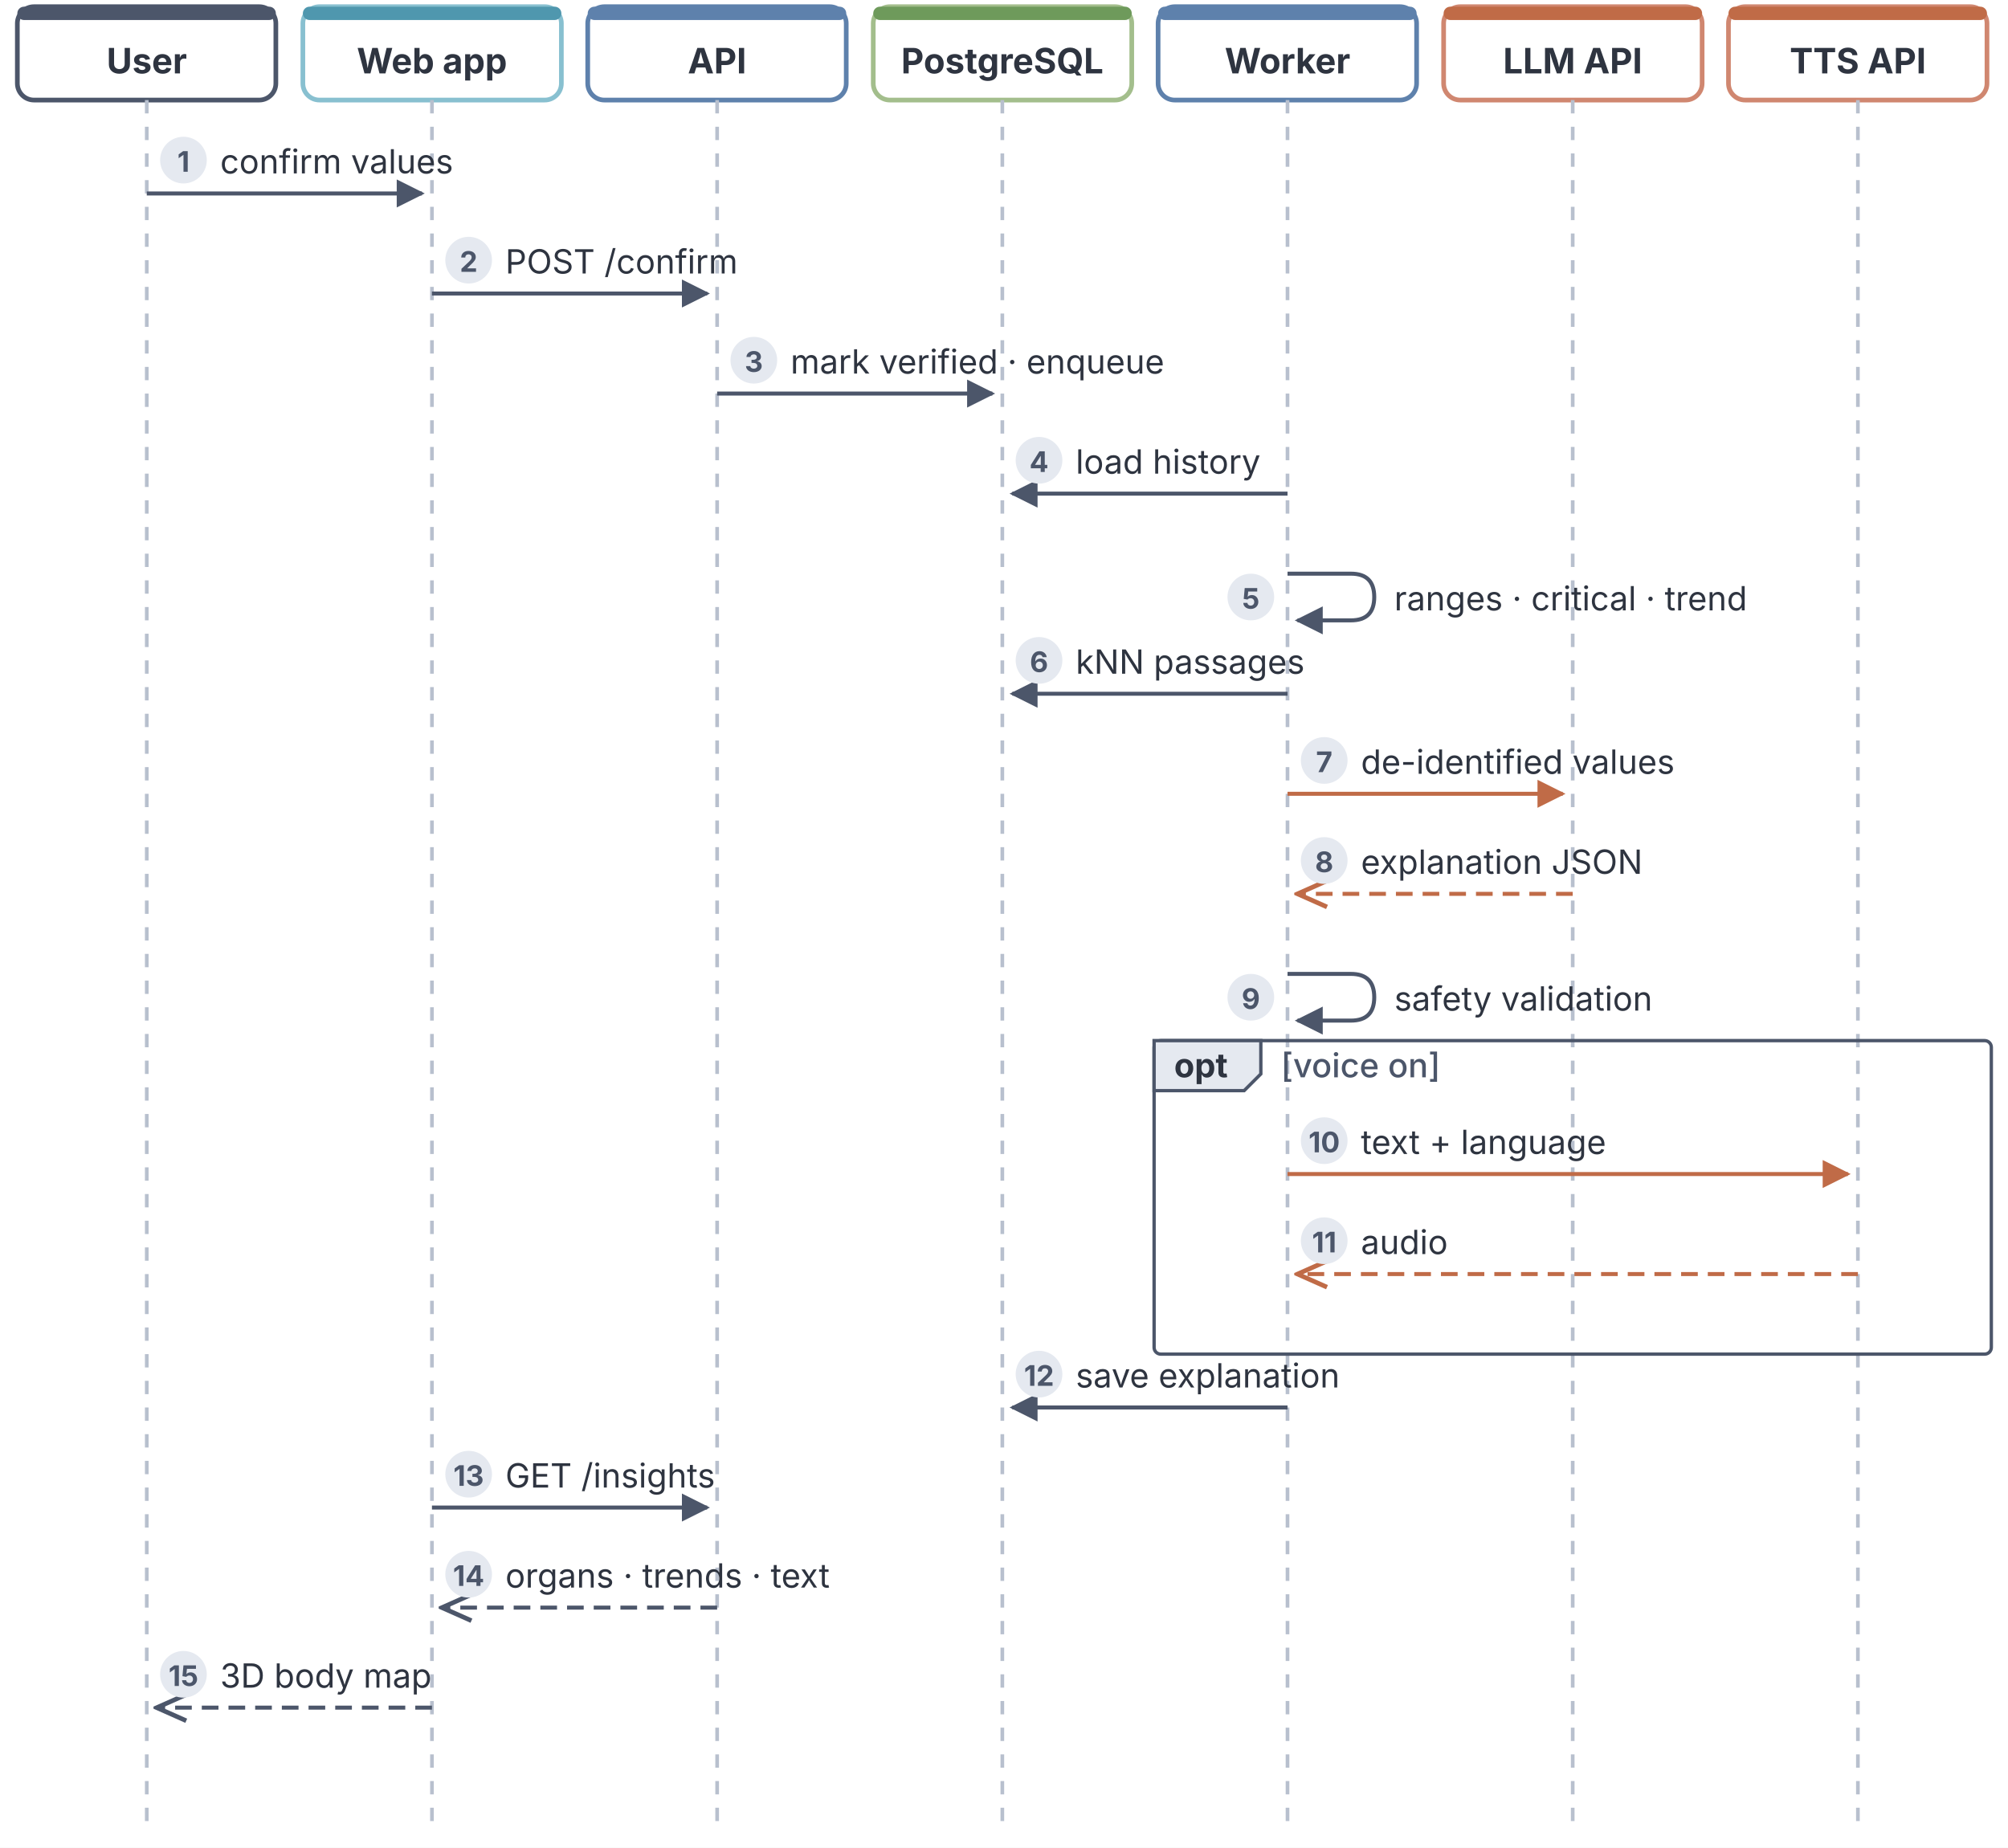
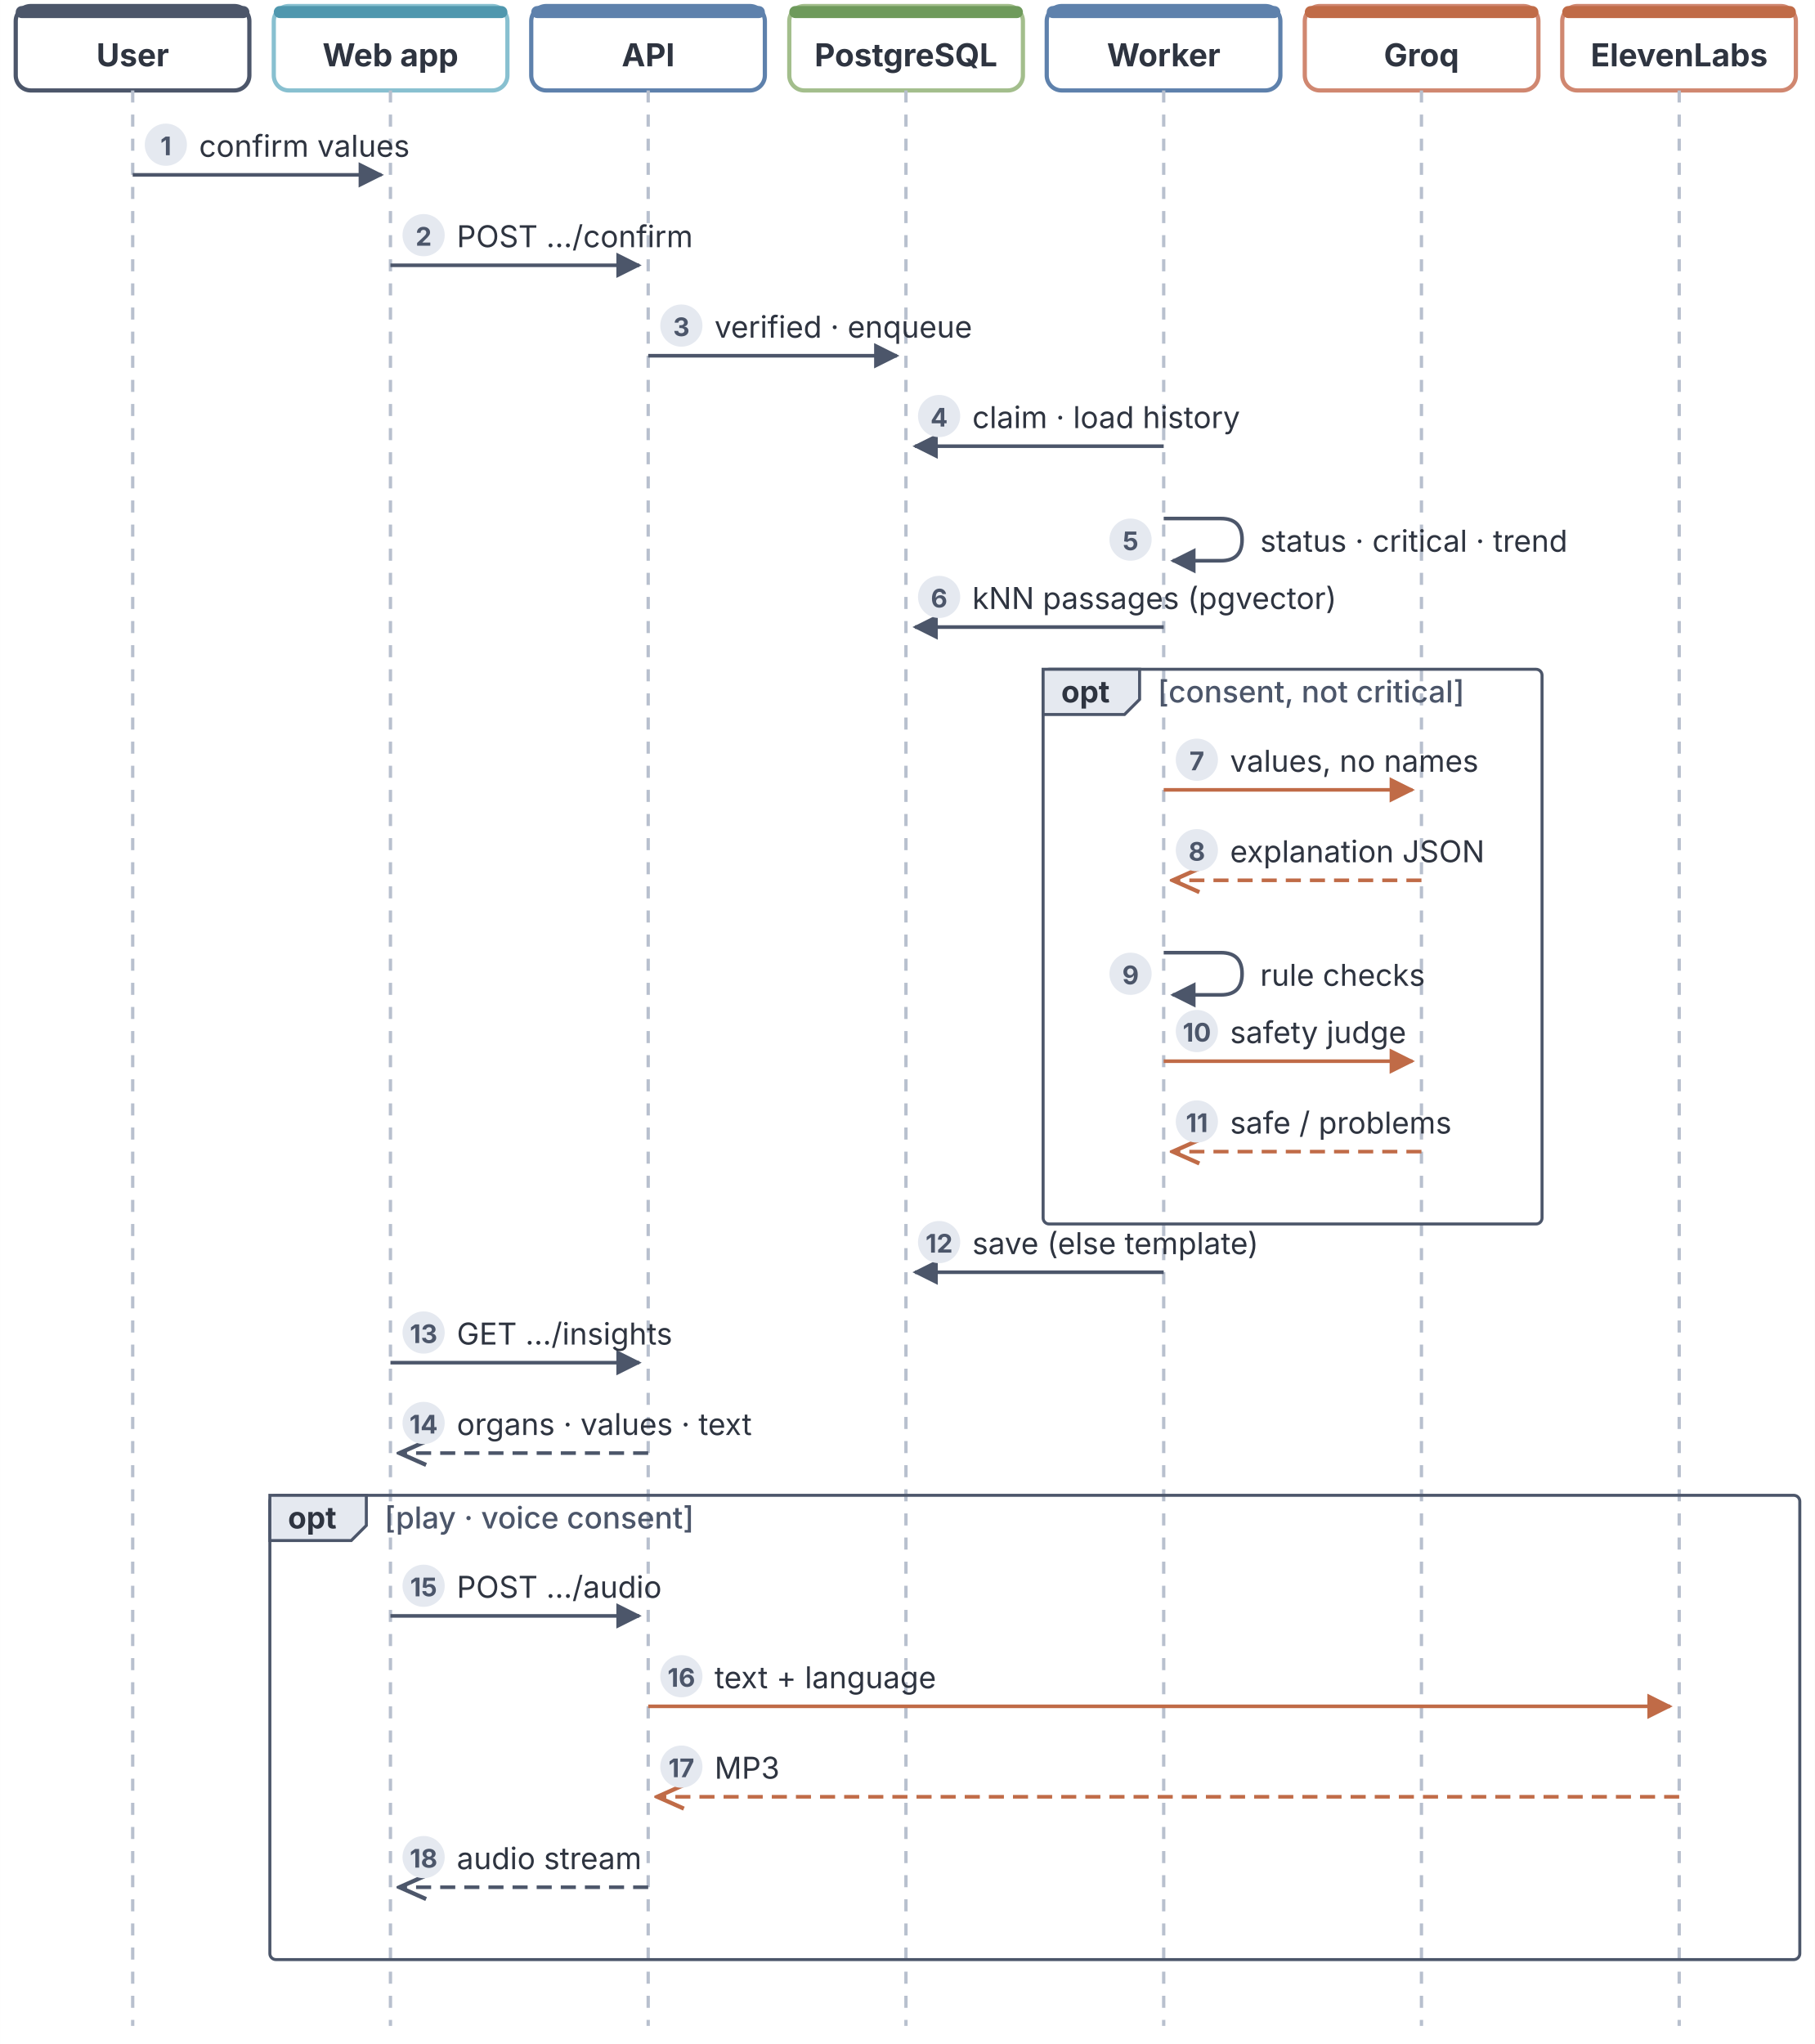
- <svg xmlns="http://www.w3.org/2000/svg" width="15.93cm" height="14.66cm" viewBox="0 0 602 554" role="img">
+ <svg xmlns="http://www.w3.org/2000/svg" width="15.93cm" height="17.94cm" viewBox="0 0 602 678" role="img">
  <defs>
    <marker id="m-arrow-4C566A" viewBox="0 0 10 10" refX="9" refY="5" markerWidth="7" markerHeight="7" orient="auto-start-reverse">
      <path d="M0,0 L10,5 L0,10 z" fill="#4C566A" />
    </marker>
    <marker id="m-arrow-C06B47" viewBox="0 0 10 10" refX="9" refY="5" markerWidth="7" markerHeight="7" orient="auto-start-reverse">
      <path d="M0,0 L10,5 L0,10 z" fill="#C06B47" />
    </marker>
    <marker id="m-open-C06B47" viewBox="0 0 11 10" refX="10" refY="5" markerWidth="9" markerHeight="9" orient="auto-start-reverse">
      <path d="M1,1 L10,5 L1,9" fill="none" stroke="#C06B47" stroke-width="1.4" />
    </marker>
    <marker id="m-open-4C566A" viewBox="0 0 11 10" refX="10" refY="5" markerWidth="9" markerHeight="9" orient="auto-start-reverse">
      <path d="M1,1 L10,5 L1,9" fill="none" stroke="#4C566A" stroke-width="1.4" />
    </marker>
  </defs>
  <g font-family="Inter, 'Segoe UI', 'Helvetica Neue', Helvetica, Arial, sans-serif">
-     <rect width="602" height="554" fill="#FFFFFF" />
+     <rect width="602" height="678" fill="#FFFFFF" />
    <rect x="5.2" y="2.0" width="77.5" height="28.0" rx="5" fill="#FFFFFF" stroke="#4C566A" stroke-width="1.4" />
    <rect x="5.2" y="2.0" width="77.5" height="4.0" rx="2" fill="#4C566A" stroke="none" stroke-width="1.2" />
    <text x="44.0" y="22.0" font-size="10.5" font-weight="700" fill="#2E3440" text-anchor="middle">User</text>
-     <line x1="44.0" y1="30.0" x2="44.0" y2="548.0" stroke="#B8C0CE" stroke-width="1.1" stroke-dasharray="4 4" />
+     <line x1="44.0" y1="30.0" x2="44.0" y2="672.0" stroke="#B8C0CE" stroke-width="1.1" stroke-dasharray="4 4" />
    <rect x="90.8" y="2.0" width="77.5" height="28.0" rx="5" fill="#FFFFFF" stroke="#88C0D0" stroke-width="1.4" />
    <rect x="90.8" y="2.0" width="77.5" height="4.0" rx="2" fill="#4F97AE" stroke="none" stroke-width="1.2" />
    <text x="129.5" y="22.0" font-size="10.5" font-weight="700" fill="#2E3440" text-anchor="middle">Web app</text>
-     <line x1="129.5" y1="30.0" x2="129.5" y2="548.0" stroke="#B8C0CE" stroke-width="1.1" stroke-dasharray="4 4" />
+     <line x1="129.5" y1="30.0" x2="129.5" y2="672.0" stroke="#B8C0CE" stroke-width="1.1" stroke-dasharray="4 4" />
    <rect x="176.2" y="2.0" width="77.5" height="28.0" rx="5" fill="#FFFFFF" stroke="#5E81AC" stroke-width="1.4" />
    <rect x="176.2" y="2.0" width="77.5" height="4.0" rx="2" fill="#5E81AC" stroke="none" stroke-width="1.2" />
    <text x="215.0" y="22.0" font-size="10.5" font-weight="700" fill="#2E3440" text-anchor="middle">API</text>
-     <line x1="215.0" y1="30.0" x2="215.0" y2="548.0" stroke="#B8C0CE" stroke-width="1.1" stroke-dasharray="4 4" />
+     <line x1="215.0" y1="30.0" x2="215.0" y2="672.0" stroke="#B8C0CE" stroke-width="1.1" stroke-dasharray="4 4" />
    <rect x="261.8" y="2.0" width="77.5" height="28.0" rx="5" fill="#FFFFFF" stroke="#A3BE8C" stroke-width="1.4" />
    <rect x="261.8" y="2.0" width="77.5" height="4.0" rx="2" fill="#6E9A5B" stroke="none" stroke-width="1.2" />
    <text x="300.5" y="22.0" font-size="10.5" font-weight="700" fill="#2E3440" text-anchor="middle">PostgreSQL</text>
-     <line x1="300.5" y1="30.0" x2="300.5" y2="548.0" stroke="#B8C0CE" stroke-width="1.1" stroke-dasharray="4 4" />
+     <line x1="300.5" y1="30.0" x2="300.5" y2="672.0" stroke="#B8C0CE" stroke-width="1.1" stroke-dasharray="4 4" />
    <rect x="347.2" y="2.0" width="77.5" height="28.0" rx="5" fill="#FFFFFF" stroke="#5E81AC" stroke-width="1.4" />
    <rect x="347.2" y="2.0" width="77.5" height="4.0" rx="2" fill="#5E81AC" stroke="none" stroke-width="1.2" />
    <text x="386.0" y="22.0" font-size="10.5" font-weight="700" fill="#2E3440" text-anchor="middle">Worker</text>
-     <line x1="386.0" y1="30.0" x2="386.0" y2="548.0" stroke="#B8C0CE" stroke-width="1.1" stroke-dasharray="4 4" />
+     <line x1="386.0" y1="30.0" x2="386.0" y2="672.0" stroke="#B8C0CE" stroke-width="1.1" stroke-dasharray="4 4" />
    <rect x="432.8" y="2.0" width="77.5" height="28.0" rx="5" fill="#FFFFFF" stroke="#D08770" stroke-width="1.4" />
    <rect x="432.8" y="2.0" width="77.5" height="4.0" rx="2" fill="#C06B47" stroke="none" stroke-width="1.2" />
-     <text x="471.5" y="22.0" font-size="10.5" font-weight="700" fill="#2E3440" text-anchor="middle">LLM API</text>
-     <line x1="471.5" y1="30.0" x2="471.5" y2="548.0" stroke="#B8C0CE" stroke-width="1.1" stroke-dasharray="4 4" />
+     <text x="471.5" y="22.0" font-size="10.5" font-weight="700" fill="#2E3440" text-anchor="middle">Groq</text>
+     <line x1="471.5" y1="30.0" x2="471.5" y2="672.0" stroke="#B8C0CE" stroke-width="1.1" stroke-dasharray="4 4" />
    <rect x="518.2" y="2.0" width="77.5" height="28.0" rx="5" fill="#FFFFFF" stroke="#D08770" stroke-width="1.4" />
    <rect x="518.2" y="2.0" width="77.5" height="4.0" rx="2" fill="#C06B47" stroke="none" stroke-width="1.2" />
-     <text x="557.0" y="22.0" font-size="10.5" font-weight="700" fill="#2E3440" text-anchor="middle">TTS API</text>
-     <line x1="557.0" y1="30.0" x2="557.0" y2="548.0" stroke="#B8C0CE" stroke-width="1.1" stroke-dasharray="4 4" />
+     <text x="557.0" y="22.0" font-size="10.5" font-weight="700" fill="#2E3440" text-anchor="middle">ElevenLabs</text>
+     <line x1="557.0" y1="30.0" x2="557.0" y2="672.0" stroke="#B8C0CE" stroke-width="1.1" stroke-dasharray="4 4" />
    <path d="M44.0,58.0 L126.5,58.0" fill="none" stroke="#4C566A" stroke-width="1.2" stroke-linejoin="round" marker-end="url(#m-arrow-4C566A)" />
    <circle cx="55.0" cy="48.0" r="7" fill="#E5E9F0" stroke="none" stroke-width="1" />
    <text x="55.0" y="51.5" font-size="8.5" font-weight="700" fill="#4C566A" text-anchor="middle">1</text>
    <text x="66.0" y="52.0" font-size="10" font-weight="400" fill="#2E3440" text-anchor="start">confirm values</text>
    <path d="M129.5,88.0 L212.0,88.0" fill="none" stroke="#4C566A" stroke-width="1.2" stroke-linejoin="round" marker-end="url(#m-arrow-4C566A)" />
    <circle cx="140.5" cy="78.0" r="7" fill="#E5E9F0" stroke="none" stroke-width="1" />
    <text x="140.5" y="81.5" font-size="8.5" font-weight="700" fill="#4C566A" text-anchor="middle">2</text>
-     <text x="151.5" y="82.0" font-size="10" font-weight="400" fill="#2E3440" text-anchor="start">POST /confirm</text>
+     <text x="151.5" y="82.0" font-size="10" font-weight="400" fill="#2E3440" text-anchor="start">POST …/confirm</text>
    <path d="M215.0,118.0 L297.5,118.0" fill="none" stroke="#4C566A" stroke-width="1.2" stroke-linejoin="round" marker-end="url(#m-arrow-4C566A)" />
    <circle cx="226.0" cy="108.0" r="7" fill="#E5E9F0" stroke="none" stroke-width="1" />
    <text x="226.0" y="111.5" font-size="8.5" font-weight="700" fill="#4C566A" text-anchor="middle">3</text>
-     <text x="237.0" y="112.0" font-size="10" font-weight="400" fill="#2E3440" text-anchor="start">mark verified · enqueue</text>
+     <text x="237.0" y="112.0" font-size="10" font-weight="400" fill="#2E3440" text-anchor="start">verified · enqueue</text>
    <path d="M386.0,148.0 L303.5,148.0" fill="none" stroke="#4C566A" stroke-width="1.2" stroke-linejoin="round" marker-end="url(#m-arrow-4C566A)" />
    <circle cx="311.5" cy="138.0" r="7" fill="#E5E9F0" stroke="none" stroke-width="1" />
    <text x="311.5" y="141.5" font-size="8.5" font-weight="700" fill="#4C566A" text-anchor="middle">4</text>
-     <text x="322.5" y="142.0" font-size="10" font-weight="400" fill="#2E3440" text-anchor="start">load history</text>
+     <text x="322.5" y="142.0" font-size="10" font-weight="400" fill="#2E3440" text-anchor="start">claim · load history</text>
    <path d="M386.0,172.0 L405.0,172.0 Q412.0,172.0 412.0,179.0 L412.0,179.0 Q412.0,186.0 405.0,186.0 L389.0,186.0" fill="none" stroke="#4C566A" stroke-width="1.2" stroke-linejoin="round" marker-end="url(#m-arrow-4C566A)" />
-     <text x="418.0" y="183.0" font-size="10" font-weight="400" fill="#2E3440" text-anchor="start">ranges · critical · trend</text>
+     <text x="418.0" y="183.0" font-size="10" font-weight="400" fill="#2E3440" text-anchor="start">status · critical · trend</text>
    <circle cx="375.0" cy="179.0" r="7" fill="#E5E9F0" stroke="none" stroke-width="1" />
    <text x="375.0" y="182.5" font-size="8.5" font-weight="700" fill="#4C566A" text-anchor="middle">5</text>
    <path d="M386.0,208.0 L303.5,208.0" fill="none" stroke="#4C566A" stroke-width="1.2" stroke-linejoin="round" marker-end="url(#m-arrow-4C566A)" />
    <circle cx="311.5" cy="198.0" r="7" fill="#E5E9F0" stroke="none" stroke-width="1" />
    <text x="311.5" y="201.5" font-size="8.5" font-weight="700" fill="#4C566A" text-anchor="middle">6</text>
-     <text x="322.5" y="202.0" font-size="10" font-weight="400" fill="#2E3440" text-anchor="start">kNN passages</text>
-     <path d="M386.0,238.0 L468.5,238.0" fill="none" stroke="#C06B47" stroke-width="1.2" stroke-linejoin="round" marker-end="url(#m-arrow-C06B47)" />
-     <circle cx="397.0" cy="228.0" r="7" fill="#E5E9F0" stroke="none" stroke-width="1" />
-     <text x="397.0" y="231.5" font-size="8.5" font-weight="700" fill="#4C566A" text-anchor="middle">7</text>
-     <text x="408.0" y="232.0" font-size="10" font-weight="400" fill="#2E3440" text-anchor="start">de-identified values</text>
-     <path d="M471.5,268.0 L389.0,268.0" fill="none" stroke="#C06B47" stroke-width="1.2" stroke-linejoin="round" stroke-dasharray="5 3" marker-end="url(#m-open-C06B47)" />
-     <circle cx="397.0" cy="258.0" r="7" fill="#E5E9F0" stroke="none" stroke-width="1" />
-     <text x="397.0" y="261.5" font-size="8.5" font-weight="700" fill="#4C566A" text-anchor="middle">8</text>
-     <text x="408.0" y="262.0" font-size="10" font-weight="400" fill="#2E3440" text-anchor="start">explanation JSON</text>
-     <path d="M386.0,292.0 L405.0,292.0 Q412.0,292.0 412.0,299.0 L412.0,299.0 Q412.0,306.0 405.0,306.0 L389.0,306.0" fill="none" stroke="#4C566A" stroke-width="1.2" stroke-linejoin="round" marker-end="url(#m-arrow-4C566A)" />
-     <text x="418.0" y="303.0" font-size="10" font-weight="400" fill="#2E3440" text-anchor="start">safety validation</text>
-     <circle cx="375.0" cy="299.0" r="7" fill="#E5E9F0" stroke="none" stroke-width="1" />
-     <text x="375.0" y="302.5" font-size="8.5" font-weight="700" fill="#4C566A" text-anchor="middle">9</text>
-     <path d="M386.0,352.0 L554.0,352.0" fill="none" stroke="#C06B47" stroke-width="1.2" stroke-linejoin="round" marker-end="url(#m-arrow-C06B47)" />
+     <text x="322.5" y="202.0" font-size="10" font-weight="400" fill="#2E3440" text-anchor="start">kNN passages (pgvector)</text>
+     <path d="M386.0,262.0 L468.5,262.0" fill="none" stroke="#C06B47" stroke-width="1.2" stroke-linejoin="round" marker-end="url(#m-arrow-C06B47)" />
+     <circle cx="397.0" cy="252.0" r="7" fill="#E5E9F0" stroke="none" stroke-width="1" />
+     <text x="397.0" y="255.5" font-size="8.5" font-weight="700" fill="#4C566A" text-anchor="middle">7</text>
+     <text x="408.0" y="256.0" font-size="10" font-weight="400" fill="#2E3440" text-anchor="start">values, no names</text>
+     <path d="M471.5,292.0 L389.0,292.0" fill="none" stroke="#C06B47" stroke-width="1.2" stroke-linejoin="round" stroke-dasharray="5 3" marker-end="url(#m-open-C06B47)" />
+     <circle cx="397.0" cy="282.0" r="7" fill="#E5E9F0" stroke="none" stroke-width="1" />
+     <text x="397.0" y="285.5" font-size="8.5" font-weight="700" fill="#4C566A" text-anchor="middle">8</text>
+     <text x="408.0" y="286.0" font-size="10" font-weight="400" fill="#2E3440" text-anchor="start">explanation JSON</text>
+     <path d="M386.0,316.0 L405.0,316.0 Q412.0,316.0 412.0,323.0 L412.0,323.0 Q412.0,330.0 405.0,330.0 L389.0,330.0" fill="none" stroke="#4C566A" stroke-width="1.2" stroke-linejoin="round" marker-end="url(#m-arrow-4C566A)" />
+     <text x="418.0" y="327.0" font-size="10" font-weight="400" fill="#2E3440" text-anchor="start">rule checks</text>
+     <circle cx="375.0" cy="323.0" r="7" fill="#E5E9F0" stroke="none" stroke-width="1" />
+     <text x="375.0" y="326.5" font-size="8.5" font-weight="700" fill="#4C566A" text-anchor="middle">9</text>
+     <path d="M386.0,352.0 L468.5,352.0" fill="none" stroke="#C06B47" stroke-width="1.2" stroke-linejoin="round" marker-end="url(#m-arrow-C06B47)" />
    <circle cx="397.0" cy="342.0" r="7" fill="#E5E9F0" stroke="none" stroke-width="1" />
    <text x="397.0" y="345.5" font-size="8.5" font-weight="700" fill="#4C566A" text-anchor="middle">10</text>
-     <text x="408.0" y="346.0" font-size="10" font-weight="400" fill="#2E3440" text-anchor="start">text + language</text>
-     <path d="M557.0,382.0 L389.0,382.0" fill="none" stroke="#C06B47" stroke-width="1.2" stroke-linejoin="round" stroke-dasharray="5 3" marker-end="url(#m-open-C06B47)" />
+     <text x="408.0" y="346.0" font-size="10" font-weight="400" fill="#2E3440" text-anchor="start">safety judge</text>
+     <path d="M471.5,382.0 L389.0,382.0" fill="none" stroke="#C06B47" stroke-width="1.2" stroke-linejoin="round" stroke-dasharray="5 3" marker-end="url(#m-open-C06B47)" />
    <circle cx="397.0" cy="372.0" r="7" fill="#E5E9F0" stroke="none" stroke-width="1" />
    <text x="397.0" y="375.5" font-size="8.5" font-weight="700" fill="#4C566A" text-anchor="middle">11</text>
-     <text x="408.0" y="376.0" font-size="10" font-weight="400" fill="#2E3440" text-anchor="start">audio</text>
-     <rect x="346.0" y="312.0" width="251.0" height="94.0" rx="2" fill="none" stroke="#4C566A" stroke-width="1" />
-     <path d="M346.0,312 h32.0 v10 l-5,5 h-27.0 z" fill="#E5E9F0" stroke="#4C566A" stroke-width="1" />
-     <text x="352.0" y="323.0" font-size="10" font-weight="700" fill="#2E3440" text-anchor="start">opt</text>
-     <text x="384.0" y="323.0" font-size="10" font-weight="500" fill="#4C566A" text-anchor="start">[voice on]</text>
+     <text x="408.0" y="376.0" font-size="10" font-weight="400" fill="#2E3440" text-anchor="start">safe / problems</text>
+     <rect x="346.0" y="222.0" width="165.5" height="184.0" rx="2" fill="none" stroke="#4C566A" stroke-width="1" />
+     <path d="M346.0,222 h32.0 v10 l-5,5 h-27.0 z" fill="#E5E9F0" stroke="#4C566A" stroke-width="1" />
+     <text x="352.0" y="233.0" font-size="10" font-weight="700" fill="#2E3440" text-anchor="start">opt</text>
+     <text x="384.0" y="233.0" font-size="10" font-weight="500" fill="#4C566A" text-anchor="start">[consent, not critical]</text>
    <path d="M386.0,422.0 L303.5,422.0" fill="none" stroke="#4C566A" stroke-width="1.2" stroke-linejoin="round" marker-end="url(#m-arrow-4C566A)" />
    <circle cx="311.5" cy="412.0" r="7" fill="#E5E9F0" stroke="none" stroke-width="1" />
    <text x="311.5" y="415.5" font-size="8.5" font-weight="700" fill="#4C566A" text-anchor="middle">12</text>
-     <text x="322.5" y="416.0" font-size="10" font-weight="400" fill="#2E3440" text-anchor="start">save explanation</text>
+     <text x="322.5" y="416.0" font-size="10" font-weight="400" fill="#2E3440" text-anchor="start">save (else template)</text>
    <path d="M129.5,452.0 L212.0,452.0" fill="none" stroke="#4C566A" stroke-width="1.2" stroke-linejoin="round" marker-end="url(#m-arrow-4C566A)" />
    <circle cx="140.5" cy="442.0" r="7" fill="#E5E9F0" stroke="none" stroke-width="1" />
    <text x="140.5" y="445.5" font-size="8.5" font-weight="700" fill="#4C566A" text-anchor="middle">13</text>
-     <text x="151.5" y="446.0" font-size="10" font-weight="400" fill="#2E3440" text-anchor="start">GET /insights</text>
+     <text x="151.5" y="446.0" font-size="10" font-weight="400" fill="#2E3440" text-anchor="start">GET …/insights</text>
    <path d="M215.0,482.0 L132.5,482.0" fill="none" stroke="#4C566A" stroke-width="1.2" stroke-linejoin="round" stroke-dasharray="5 3" marker-end="url(#m-open-4C566A)" />
    <circle cx="140.5" cy="472.0" r="7" fill="#E5E9F0" stroke="none" stroke-width="1" />
    <text x="140.5" y="475.5" font-size="8.5" font-weight="700" fill="#4C566A" text-anchor="middle">14</text>
-     <text x="151.5" y="476.0" font-size="10" font-weight="400" fill="#2E3440" text-anchor="start">organs · trends · text</text>
-     <path d="M129.5,512.0 L47.0,512.0" fill="none" stroke="#4C566A" stroke-width="1.2" stroke-linejoin="round" stroke-dasharray="5 3" marker-end="url(#m-open-4C566A)" />
-     <circle cx="55.0" cy="502.0" r="7" fill="#E5E9F0" stroke="none" stroke-width="1" />
-     <text x="55.0" y="505.5" font-size="8.5" font-weight="700" fill="#4C566A" text-anchor="middle">15</text>
-     <text x="66.0" y="506.0" font-size="10" font-weight="400" fill="#2E3440" text-anchor="start">3D body map</text>
+     <text x="151.5" y="476.0" font-size="10" font-weight="400" fill="#2E3440" text-anchor="start">organs · values · text</text>
+     <path d="M129.5,536.0 L212.0,536.0" fill="none" stroke="#4C566A" stroke-width="1.2" stroke-linejoin="round" marker-end="url(#m-arrow-4C566A)" />
+     <circle cx="140.5" cy="526.0" r="7" fill="#E5E9F0" stroke="none" stroke-width="1" />
+     <text x="140.5" y="529.5" font-size="8.5" font-weight="700" fill="#4C566A" text-anchor="middle">15</text>
+     <text x="151.5" y="530.0" font-size="10" font-weight="400" fill="#2E3440" text-anchor="start">POST …/audio</text>
+     <path d="M215.0,566.0 L554.0,566.0" fill="none" stroke="#C06B47" stroke-width="1.2" stroke-linejoin="round" marker-end="url(#m-arrow-C06B47)" />
+     <circle cx="226.0" cy="556.0" r="7" fill="#E5E9F0" stroke="none" stroke-width="1" />
+     <text x="226.0" y="559.5" font-size="8.5" font-weight="700" fill="#4C566A" text-anchor="middle">16</text>
+     <text x="237.0" y="560.0" font-size="10" font-weight="400" fill="#2E3440" text-anchor="start">text + language</text>
+     <path d="M557.0,596.0 L218.0,596.0" fill="none" stroke="#C06B47" stroke-width="1.2" stroke-linejoin="round" stroke-dasharray="5 3" marker-end="url(#m-open-C06B47)" />
+     <circle cx="226.0" cy="586.0" r="7" fill="#E5E9F0" stroke="none" stroke-width="1" />
+     <text x="226.0" y="589.5" font-size="8.5" font-weight="700" fill="#4C566A" text-anchor="middle">17</text>
+     <text x="237.0" y="590.0" font-size="10" font-weight="400" fill="#2E3440" text-anchor="start">MP3</text>
+     <path d="M215.0,626.0 L132.5,626.0" fill="none" stroke="#4C566A" stroke-width="1.2" stroke-linejoin="round" stroke-dasharray="5 3" marker-end="url(#m-open-4C566A)" />
+     <circle cx="140.5" cy="616.0" r="7" fill="#E5E9F0" stroke="none" stroke-width="1" />
+     <text x="140.5" y="619.5" font-size="8.5" font-weight="700" fill="#4C566A" text-anchor="middle">18</text>
+     <text x="151.5" y="620.0" font-size="10" font-weight="400" fill="#2E3440" text-anchor="start">audio stream</text>
+     <rect x="89.5" y="496.0" width="507.5" height="154.0" rx="2" fill="none" stroke="#4C566A" stroke-width="1" />
+     <path d="M89.5,496 h32.0 v10 l-5,5 h-27.0 z" fill="#E5E9F0" stroke="#4C566A" stroke-width="1" />
+     <text x="95.5" y="507.0" font-size="10" font-weight="700" fill="#2E3440" text-anchor="start">opt</text>
+     <text x="127.5" y="507.0" font-size="10" font-weight="500" fill="#4C566A" text-anchor="start">[play · voice consent]</text>
  </g>
</svg>
